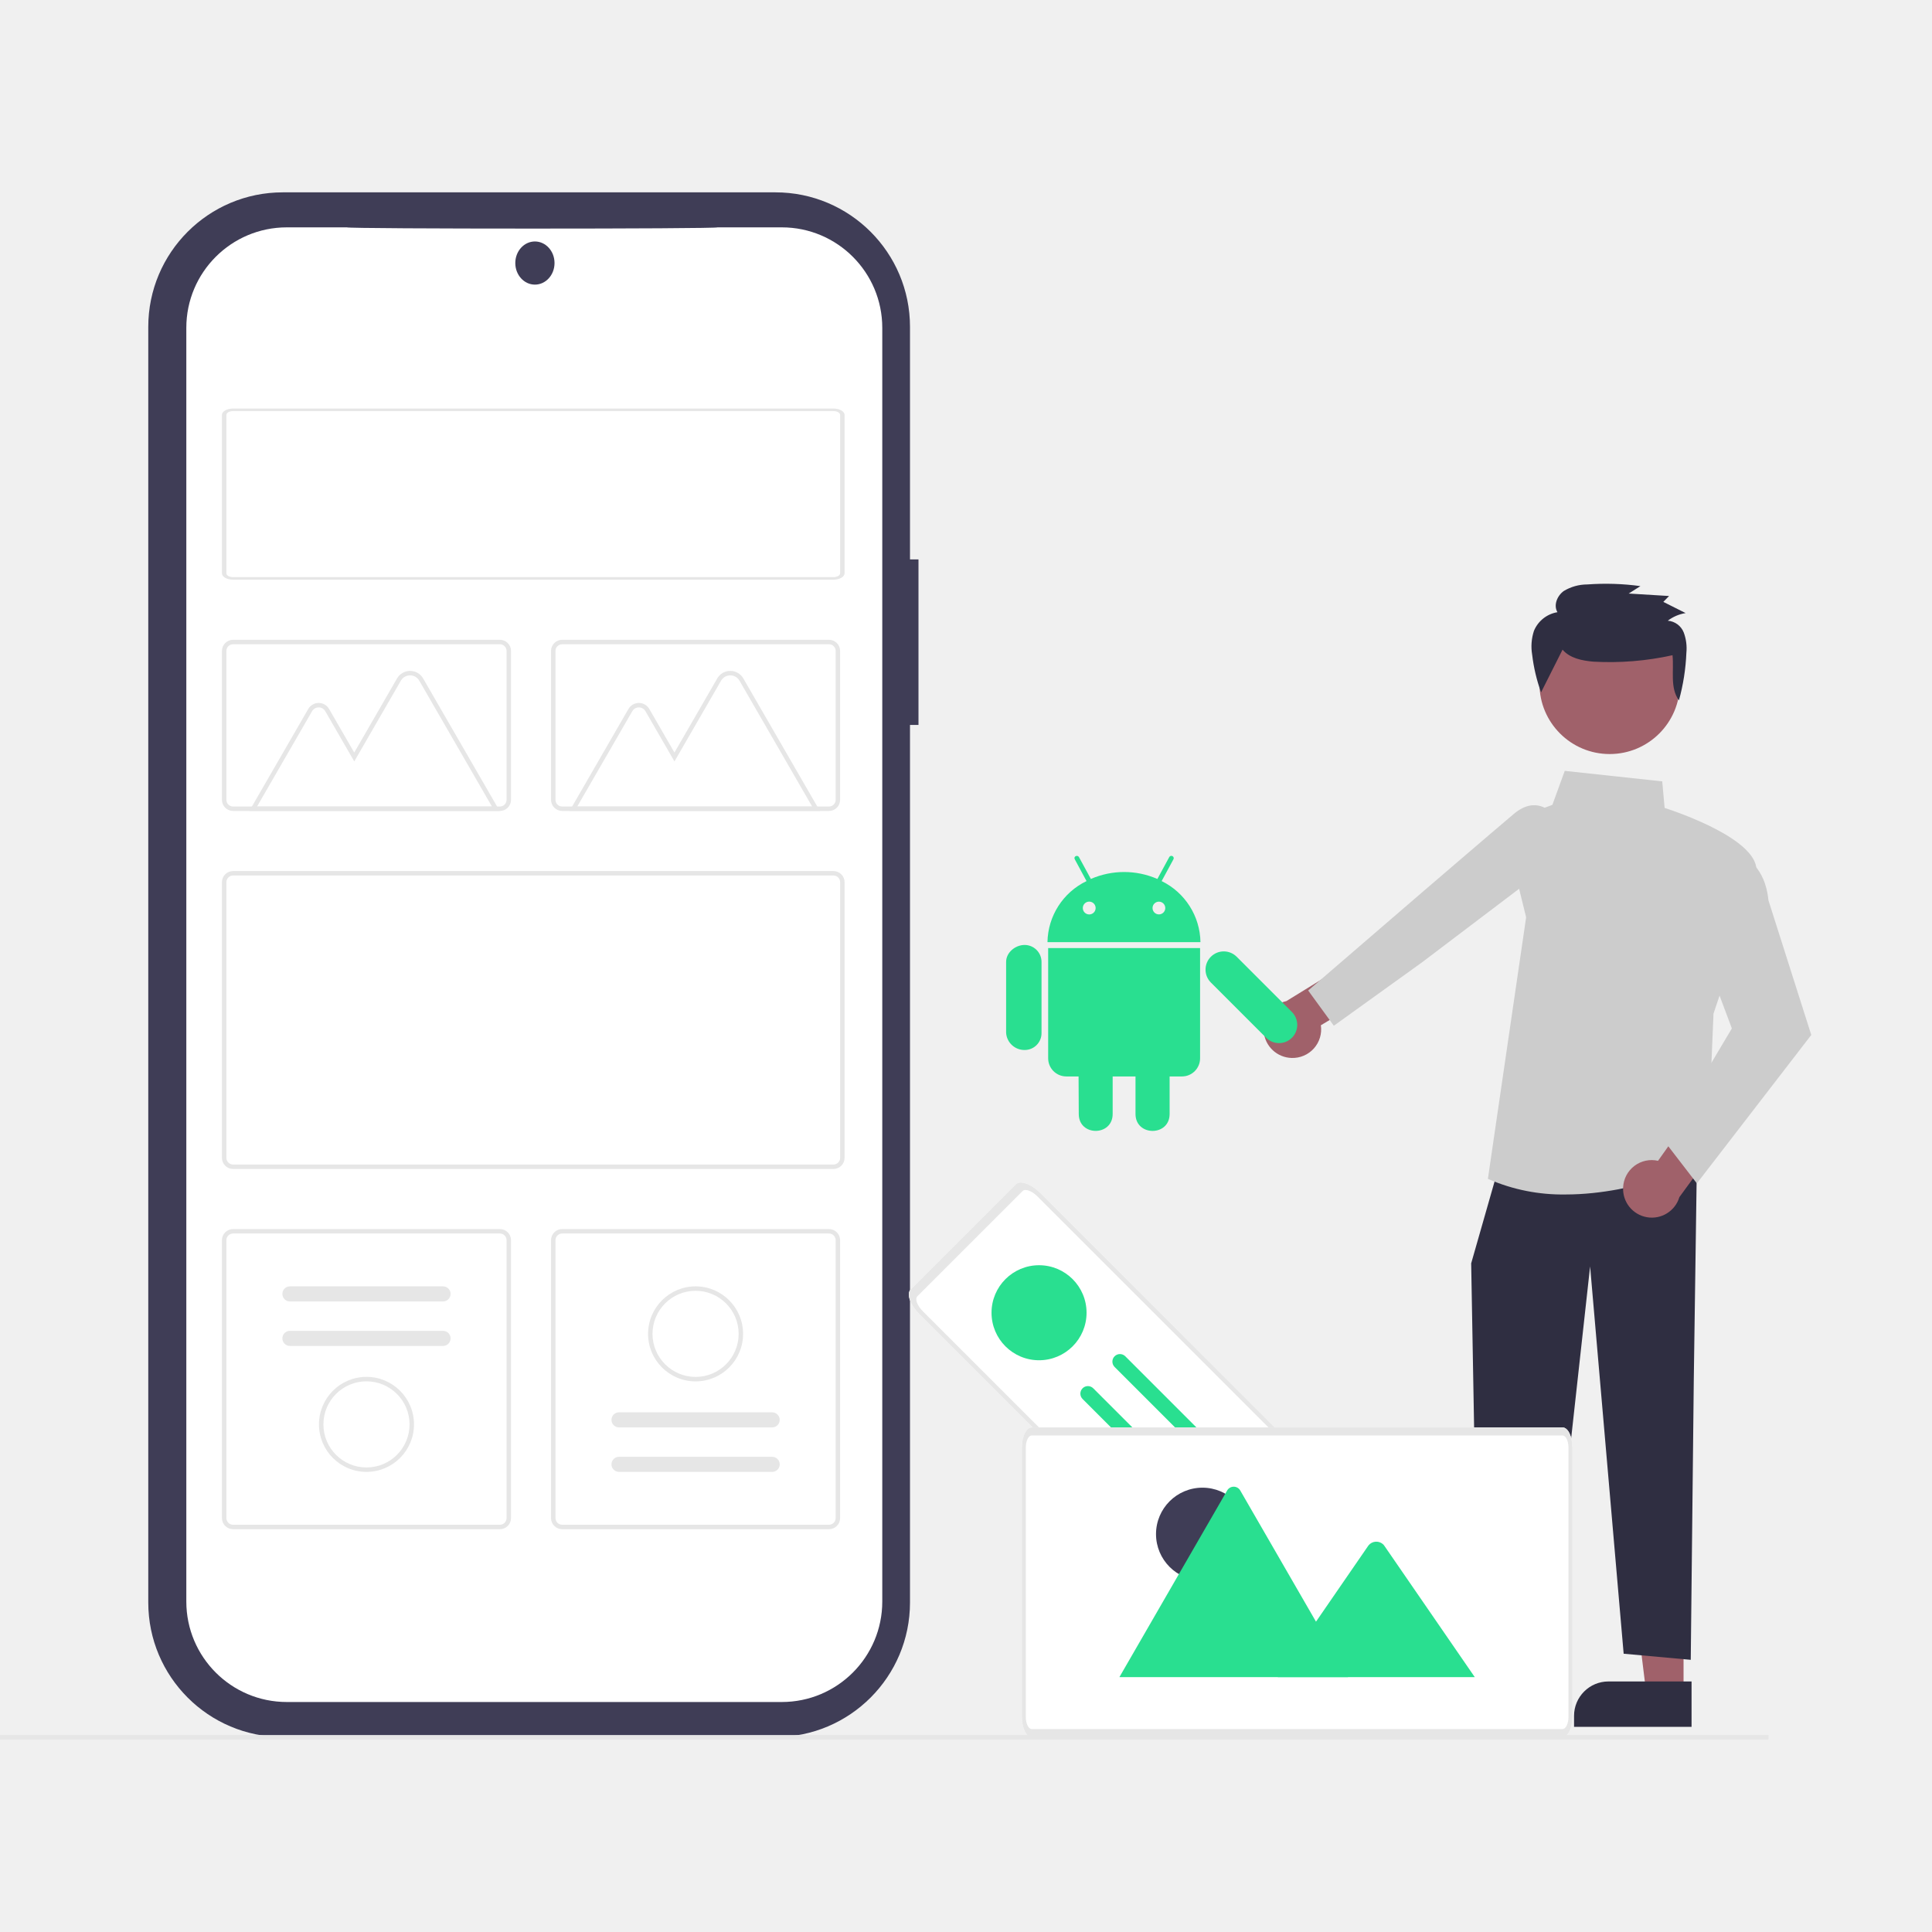
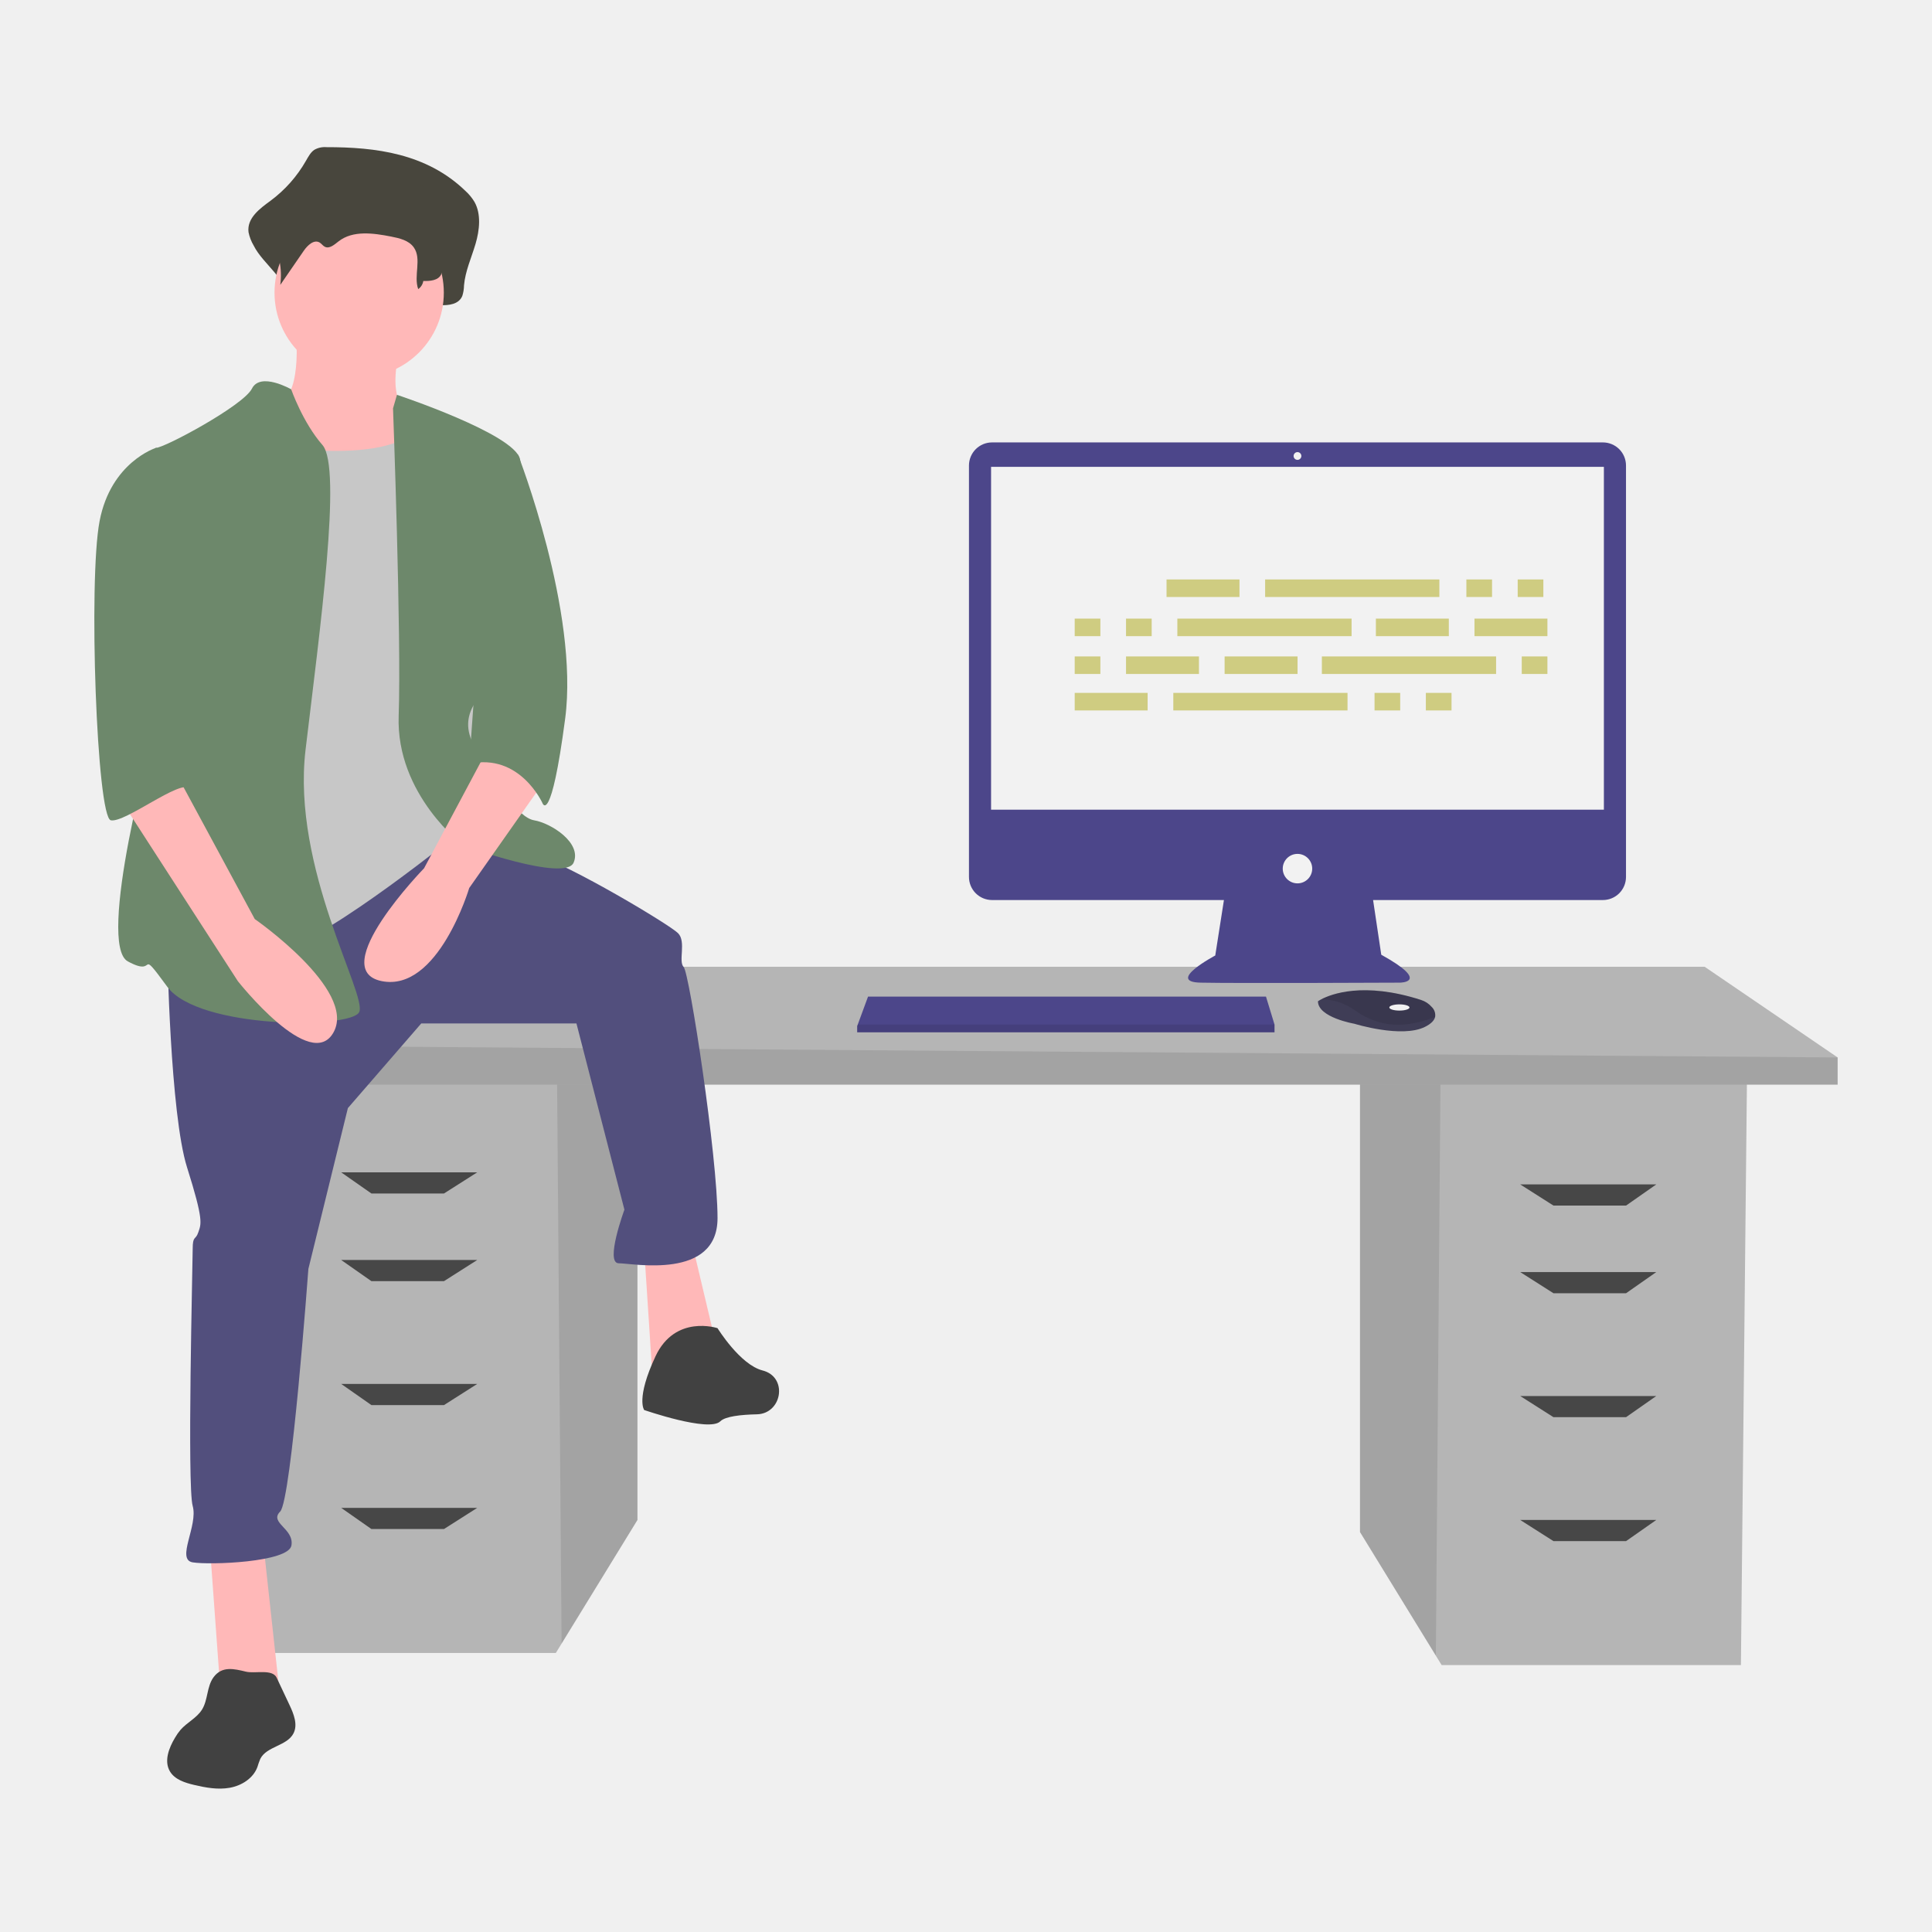
- <svg xmlns="http://www.w3.org/2000/svg" width="512" height="512" viewBox="0 0 512 512">
+ <svg xmlns="http://www.w3.org/2000/svg" width="512" height="512" viewBox="0 0 512 512" fill="none">
+   <g clip-path="url(#clip0_111_2915)">
+     <path d="M360.414 285.845V406.011L380.516 438.768L382.046 441.26H461.362L462.965 285.845H360.414Z" fill="#B5B5B5" />
+     <path opacity="0.1" d="M360.414 285.845V406.011L380.516 438.768L381.75 285.845H360.414Z" fill="black" />
+     <path d="M168.933 282.64V402.806L148.831 435.564L147.301 438.055H67.985L66.383 282.64H168.933Z" fill="#B5B5B5" />
+     <path opacity="0.1" d="M168.933 282.64V402.806L148.831 435.564L147.598 282.64H168.933Z" fill="black" />
+     <path d="M487 280.237V287.447H55.967V277.032L96.026 256.204H451.749L487 280.237Z" fill="#B5B5B5" />
+     <path opacity="0.1" d="M487 280.237V287.447H55.967V277.032L487 280.237Z" fill="black" />
+     <path d="M117.658 316.287H98.43L90.418 310.679H126.471L117.658 316.287Z" fill="#474747" />
+     <path d="M117.658 339.519H98.43L90.418 333.911H126.471L117.658 339.519Z" fill="#474747" />
+     <path d="M117.658 372.365H98.43L90.418 366.756H126.471L117.658 372.365Z" fill="#474747" />
+     <path d="M117.658 405.21H98.43L90.418 399.602H126.471L117.658 405.21Z" fill="#474747" />
+     <path d="M411.689 319.491H430.918L438.93 313.883H402.876L411.689 319.491Z" fill="#474747" />
+     <path d="M411.689 342.723H430.918L438.93 337.115H402.876L411.689 342.723Z" fill="#474747" />
+     <path d="M411.689 375.569H430.918L438.93 369.961H402.876L411.689 375.569Z" fill="#474747" />
+     <path d="M411.689 408.414H430.918L438.93 402.806H402.876L411.689 408.414Z" fill="#474747" />
+     <path d="M424.783 117.244H262.908C262.104 117.244 261.308 117.402 260.565 117.709C259.823 118.017 259.148 118.468 258.579 119.036C258.011 119.605 257.56 120.28 257.252 121.022C256.945 121.765 256.786 122.561 256.786 123.365V232.399C256.786 233.203 256.945 233.999 257.252 234.742C257.56 235.484 258.011 236.159 258.579 236.728C259.148 237.296 259.823 237.747 260.565 238.055C261.308 238.362 262.104 238.52 262.908 238.52H324.357L322.055 253.217C322.055 253.217 308.899 260.206 318.149 260.412C327.4 260.617 370.981 260.412 370.981 260.412C370.981 260.412 379.41 260.412 366.048 253.012L363.882 238.52H424.783C425.587 238.52 426.384 238.362 427.126 238.055C427.869 237.747 428.544 237.296 429.113 236.728C429.681 236.159 430.132 235.484 430.44 234.742C430.747 233.999 430.905 233.203 430.905 232.399V123.365C430.905 122.561 430.747 121.765 430.44 121.022C430.132 120.28 429.681 119.605 429.113 119.036C428.544 118.468 427.869 118.017 427.126 117.709C426.384 117.402 425.587 117.244 424.783 117.244Z" fill="#4C468A" />
+     <path d="M425.047 123.719H262.645V214.574H425.047V123.719Z" fill="#F2F2F2" />
+     <path d="M343.846 121.869C344.414 121.869 344.874 121.408 344.874 120.841C344.874 120.273 344.414 119.813 343.846 119.813C343.278 119.813 342.818 120.273 342.818 120.841C342.818 121.408 343.278 121.869 343.846 121.869Z" fill="#F2F2F2" />
+     <path d="M343.846 234.101C346.003 234.101 347.752 232.353 347.752 230.196C347.752 228.039 346.003 226.29 343.846 226.29C341.689 226.29 339.94 228.039 339.94 230.196C339.94 232.353 341.689 234.101 343.846 234.101Z" fill="#F2F2F2" />
+     <path d="M337.759 271.512V273.567H227.162V271.923L227.314 271.512L230.04 264.112H335.498L337.759 271.512Z" fill="#4C468A" />
+     <path d="M380.321 269.5C380.12 270.361 379.359 271.269 377.64 272.129C371.473 275.212 358.933 271.306 358.933 271.306C358.933 271.306 349.271 269.662 349.271 265.345C349.543 265.16 349.826 264.991 350.118 264.842C352.711 263.47 361.308 260.086 376.552 264.985C377.675 265.338 378.678 265.995 379.449 266.884C379.791 267.22 380.048 267.632 380.2 268.087C380.351 268.542 380.393 269.026 380.321 269.5Z" fill="#3F3D56" />
+     <path opacity="0.1" d="M380.321 269.5C372.772 272.392 366.044 272.608 359.139 267.812C356.528 265.882 353.366 264.841 350.118 264.842C352.711 263.47 361.308 260.086 376.552 264.985C377.675 265.338 378.678 265.995 379.449 266.884C379.791 267.22 380.048 267.632 380.2 268.087C380.351 268.542 380.393 269.026 380.321 269.5Z" fill="black" />
+     <path d="M370.856 267.812C372.332 267.812 373.529 267.444 373.529 266.99C373.529 266.536 372.332 266.167 370.856 266.167C369.38 266.167 368.184 266.536 368.184 266.99C368.184 267.444 369.38 267.812 370.856 267.812Z" fill="#F2F2F2" />
+     <path opacity="0.1" d="M337.759 271.512V273.568H227.162V271.923L227.314 271.512H337.759Z" fill="black" />
+     <path d="M86.494 39C85.371 38.908 84.247 39.159 83.271 39.72C82.312 40.377 81.708 41.527 81.091 42.597C78.732 46.739 75.539 50.345 71.714 53.188C68.928 55.229 65.386 57.774 65.862 61.537C66.114 62.779 66.573 63.971 67.22 65.061C69.791 70.249 76.805 74.258 76.115 80.178C78.668 75.903 75.253 73.79 77.806 69.515C79.022 67.479 81.135 65.181 82.971 66.46C83.586 66.888 83.99 67.656 84.63 68.031C86.157 68.927 87.782 67.214 89.134 66.001C93.796 61.816 100.426 62.912 106.228 64.216C108.967 64.831 111.975 65.639 113.594 68.257C115.723 71.698 111.572 75.415 110.523 79.306C110.437 79.638 110.433 79.985 110.511 80.318C110.589 80.652 110.747 80.961 110.97 81.221C111.194 81.48 111.477 81.681 111.795 81.807C112.114 81.933 112.458 81.981 112.799 81.945C114.539 81.773 116.602 81.632 116.705 80.868C118.895 80.946 121.578 80.698 122.517 78.418C122.804 77.516 122.955 76.576 122.967 75.629C123.311 71.799 124.937 68.304 126.014 64.658C127.091 61.012 127.56 56.74 125.742 53.507C125.093 52.432 124.291 51.457 123.36 50.613C113.045 40.631 99.483 38.985 86.494 39Z" fill="#48463D" />
+     <path d="M78.358 87.655C78.358 87.655 80.601 106.349 72.376 107.844C64.15 109.34 79.854 134.763 79.854 134.763L117.244 139.249L108.27 109.34C108.27 109.34 102.288 107.096 106.027 92.142C109.766 77.187 78.358 87.655 78.358 87.655Z" fill="#FFB8B8" />
+     <path d="M55.55 408.807L58.542 449.933H74.245L69.759 408.807H55.55Z" fill="#FFB8B8" />
+     <path d="M170.711 331.043L172.954 365.438L190.154 357.961L183.424 329.547L170.711 331.043Z" fill="#FFB8B8" />
+     <path d="M44.333 251.783C44.333 251.783 45.081 295.152 49.568 309.359C54.055 323.566 53.307 324.313 52.559 326.557C51.811 328.8 51.063 327.304 51.063 331.043C51.063 334.782 49.568 393.853 51.063 399.087C52.559 404.321 46.577 413.294 51.063 414.041C55.55 414.789 76.489 414.041 77.236 409.555C77.984 405.069 71.254 403.573 74.245 400.582C77.236 397.591 81.723 336.277 81.723 336.277L92.192 293.656L111.635 271.224H152.764L165.477 320.575C165.477 320.575 160.242 334.782 163.981 334.782C167.72 334.782 190.154 339.268 190.154 322.818C190.154 306.368 182.676 257.765 181.18 256.27C179.685 254.774 181.928 249.54 179.685 247.297C177.441 245.054 151.268 229.351 141.547 226.36C131.826 223.369 118.188 219.81 118.188 219.81L44.333 251.783Z" fill="#524F7D" />
+     <path d="M190.154 351.979C190.154 351.979 178.937 348.241 173.702 359.457C168.468 370.673 170.711 373.664 170.711 373.664C170.711 373.664 187.91 379.645 190.902 376.654C192.203 375.353 196.335 374.901 200.589 374.806C207.068 374.66 208.791 365.495 202.673 363.361C202.49 363.298 202.306 363.242 202.119 363.195C196.136 361.7 190.154 351.979 190.154 351.979Z" fill="#414141" />
+     <path d="M95.183 99.993C107.573 99.993 117.617 89.95 117.617 77.561C117.617 65.172 107.573 55.129 95.183 55.129C82.793 55.129 72.749 65.172 72.749 77.561C72.749 89.95 82.793 99.993 95.183 99.993Z" fill="#FFB8B8" />
+     <path d="M66.019 117.191C66.019 117.191 102.662 124.669 111.635 112.705C120.609 100.741 124.348 146.353 124.348 146.353L128.834 194.208L122.104 220.378C122.104 220.378 86.958 248.792 75.741 251.036C64.524 253.279 47.325 254.774 47.325 254.774C47.325 254.774 52.559 171.776 52.559 170.28C52.559 168.785 66.019 117.191 66.019 117.191Z" fill="#C7C7C7" />
+     <path d="M77.163 103.168C77.163 103.168 69.011 98.498 66.767 102.984C64.524 107.471 43.586 118.687 41.342 118.687C39.099 118.687 45.829 180.748 42.838 188.226C39.846 195.703 25.638 250.288 33.864 254.774C42.09 259.26 36.108 250.288 44.333 261.504C52.559 272.72 92.94 272.72 95.184 268.233C97.427 263.747 77.236 230.099 80.975 198.694C84.714 167.289 90.697 123.921 85.462 117.939C80.228 111.957 77.163 103.168 77.163 103.168Z" fill="#6D886B" />
+     <path d="M104.157 108.218L105.199 104.634C105.199 104.634 136.313 114.948 137.808 121.677C139.304 128.407 138.556 175.514 133.321 179.253C128.087 182.991 120.609 188.973 125.843 197.946C131.078 206.919 137.06 216.639 141.547 217.387C146.034 218.135 154.26 223.369 152.016 228.603C149.773 233.837 122.852 224.117 122.852 224.117C122.852 224.117 104.905 210.658 105.653 189.721C106.401 168.784 104.157 108.218 104.157 108.218Z" fill="#6D886B" />
+     <path d="M130.33 196.451L112.383 230.099C112.383 230.099 86.21 257.017 101.166 260.008C116.122 262.999 124.348 235.333 124.348 235.333L143.79 207.667L130.33 196.451Z" fill="#FFB8B8" />
+     <path d="M87.587 44.869C86.682 44.802 85.777 44.978 84.963 45.378C84.227 45.915 83.621 46.61 83.188 47.412C81.194 50.412 78.594 52.962 75.555 54.897C73.287 56.34 70.404 58.139 70.792 60.798C71.002 61.69 71.377 62.535 71.897 63.289C73.997 66.993 74.833 71.28 74.278 75.501L80.515 66.437C81.505 64.998 83.224 63.374 84.719 64.278C85.219 64.58 85.548 65.123 86.069 65.388C87.312 66.022 88.635 64.811 89.736 63.953C93.531 60.995 98.928 61.77 103.651 62.692C105.881 63.127 108.33 63.698 109.648 65.548C111.838 68.622 109.551 73.064 110.829 76.616C111.187 76.366 111.491 76.046 111.723 75.676C111.955 75.306 112.11 74.893 112.179 74.462C113.962 74.517 116.147 74.341 116.911 72.73C117.143 72.098 117.267 71.431 117.277 70.758C117.558 68.051 118.881 65.581 119.758 63.004C120.635 60.427 121.016 57.407 119.536 55.123C118.995 54.349 118.342 53.659 117.598 53.077C109.201 46.022 98.16 44.859 87.587 44.869Z" fill="#48463D" />
+     <path d="M130.33 118.687L137.297 120.536C137.297 120.536 153.512 162.055 149.773 190.469C146.034 218.883 143.79 212.901 143.79 212.901C143.79 212.901 137.808 199.442 124.348 202.433L130.33 118.687Z" fill="#6D886B" />
+     <path d="M56.586 444.497C54.783 446.948 55.145 450.45 53.547 453.04C52.163 455.284 49.553 456.461 47.821 458.449C47.269 459.11 46.776 459.819 46.349 460.567C44.743 463.258 43.437 466.706 45.019 469.412C46.292 471.588 48.967 472.438 51.421 473.018C54.522 473.751 57.745 474.337 60.882 473.777C64.019 473.217 67.085 471.297 68.203 468.313C68.423 467.563 68.684 466.825 68.986 466.104C70.686 462.757 76.02 462.721 77.76 459.394C78.978 457.066 77.859 454.252 76.74 451.875L73.322 444.615C72.188 442.205 67.59 443.591 65.193 443.013C62.067 442.26 58.835 441.431 56.586 444.497Z" fill="#414141" />
+     <path d="M31.621 211.405L63.028 260.008C63.028 260.008 82.471 284.683 88.453 273.467C94.436 262.251 67.515 243.558 67.515 243.558L47.324 206.171L31.621 211.405Z" fill="#FFB8B8" />
+     <path d="M47.324 120.182L41.342 118.687C41.342 118.687 29.377 122.425 26.386 138.128C23.395 153.83 25.638 216.64 29.377 217.387C33.116 218.135 47.844 206.451 50.202 208.928C52.559 211.405 45.081 198.694 47.324 191.964C49.568 185.235 47.324 120.182 47.324 120.182Z" fill="#6D886B" />
+     <path d="M328.475 153.559H309.147V158.211H328.475V153.559Z" fill="#CFCC81" />
+     <path d="M395.406 153.559H388.605V158.211H395.406V153.559Z" fill="#CFCC81" />
+     <path d="M409.006 153.559H402.206V158.211H409.006V153.559Z" fill="#CFCC81" />
+     <path d="M381.447 153.559H335.275V158.211H381.447V153.559Z" fill="#CFCC81" />
+     <path d="M304.136 183.621H284.809V188.274H304.136V183.621Z" fill="#CFCC81" />
+     <path d="M371.067 183.621H364.267V188.274H371.067V183.621Z" fill="#CFCC81" />
+     <path d="M384.668 183.621H377.868V188.274H384.668V183.621Z" fill="#CFCC81" />
+     <path d="M357.108 183.621H310.937V188.274H357.108V183.621Z" fill="#CFCC81" />
+     <path d="M383.952 163.938H364.625V168.59H383.952V163.938Z" fill="#CFCC81" />
+     <path d="M410.08 163.938H390.753V168.59H410.08V163.938Z" fill="#CFCC81" />
+     <path d="M291.609 163.938H284.809V168.59H291.609V163.938Z" fill="#CFCC81" />
+     <path d="M305.21 163.938H298.409V168.59H305.21V163.938Z" fill="#CFCC81" />
+     <path d="M358.182 163.938H312.01V168.59H358.182V163.938Z" fill="#CFCC81" />
+     <path d="M343.865 173.958H324.538V178.611H343.865V173.958Z" fill="#CFCC81" />
+     <path d="M317.737 173.958H298.409V178.611H317.737V173.958Z" fill="#CFCC81" />
+     <path d="M291.609 173.958H284.809V178.611H291.609V173.958Z" fill="#CFCC81" />
+     <path d="M410.08 173.958H403.28V178.611H410.08V173.958Z" fill="#CFCC81" />
+     <path d="M396.479 173.958H350.308V178.611H396.479V173.958Z" fill="#CFCC81" />
+   </g>
  <defs>
-     <clipPath id="clip-path">
-       <rect id="Rectangle_517" data-name="Rectangle 517" width="512" height="512" transform="translate(57 61)" fill="none" stroke="#707070" stroke-width="1" />
+     <clipPath id="clip0_111_2915">
+       <rect width="462" height="435" fill="white" transform="translate(25 39)" />
    </clipPath>
  </defs>
-   <g id="COMT-L" transform="translate(-57 -61)">
-     <g id="Mask_Group_2" data-name="Mask Group 2" clip-path="url(#clip-path)">
-       <g id="Group_37" data-name="Group 37" transform="translate(46.992 111.974)">
-         <path id="Path_663" data-name="Path 663" d="M484.392,212.331h-2.249V150.715a35.662,35.662,0,0,0-35.662-35.662H315.939a35.662,35.662,0,0,0-35.662,35.662h0V488.745a35.662,35.662,0,0,0,35.662,35.662H446.481a35.662,35.662,0,0,0,35.662-35.662h0V256.19h2.249Z" transform="translate(-230.976 -115.053)" fill="#3f3d56" />
-         <path id="Path_664" data-name="Path 664" d="M454.156,130.21H437.116c.242.435-98.052.435-98.214,0H322.987a26.632,26.632,0,0,0-26.632,26.632V494.378a26.631,26.631,0,0,0,26.631,26.63H454.156a26.632,26.632,0,0,0,26.634-26.632h0V156.842a26.632,26.632,0,0,0-26.632-26.632Z" transform="translate(-236.97 -120.932)" fill="#fff" />
-         <path id="Path_667" data-name="Path 667" d="M474.229,487.844H315.12a2.95,2.95,0,0,1-2.947-2.947V411.84a2.95,2.95,0,0,1,2.947-2.947H474.229a2.95,2.95,0,0,1,2.947,2.947V484.9a2.95,2.95,0,0,1-2.947,2.946ZM315.12,410.072a1.77,1.77,0,0,0-1.768,1.768V484.9a1.77,1.77,0,0,0,1.768,1.768H474.229A1.77,1.77,0,0,0,476,484.9V411.84a1.77,1.77,0,0,0-1.768-1.768Z" transform="translate(-243.348 -229.029)" fill="#e6e6e6" />
-         <path id="Path_668" data-name="Path 668" d="M528.315,354.132H457.6a2.95,2.95,0,0,1-2.947-2.947V311.717a2.95,2.95,0,0,1,2.947-2.947h70.713a2.95,2.95,0,0,1,2.947,2.947v39.468A2.95,2.95,0,0,1,528.315,354.132ZM457.6,309.95a1.77,1.77,0,0,0-1.768,1.768v39.468a1.77,1.77,0,0,0,1.768,1.768h70.715a1.769,1.769,0,0,0,1.768-1.768V311.717a1.769,1.769,0,0,0-1.768-1.768Z" transform="translate(-298.615 -190.193)" fill="#e6e6e6" />
-         <path id="Path_669" data-name="Path 669" d="M385.835,643.429H315.12a2.95,2.95,0,0,1-2.947-2.947V566.836a2.95,2.95,0,0,1,2.947-2.946h70.715a2.95,2.95,0,0,1,2.947,2.946v73.647a2.95,2.95,0,0,1-2.947,2.947ZM315.12,565.068a1.77,1.77,0,0,0-1.768,1.768v73.647a1.769,1.769,0,0,0,1.768,1.768h70.715a1.769,1.769,0,0,0,1.768-1.768V566.836a1.77,1.77,0,0,0-1.768-1.768Z" transform="translate(-243.348 -289.15)" fill="#e6e6e6" />
-         <path id="Path_670" data-name="Path 670" d="M528.315,643.429H457.6a2.95,2.95,0,0,1-2.947-2.947V566.836a2.95,2.95,0,0,1,2.947-2.946h70.713a2.95,2.95,0,0,1,2.947,2.947v73.647a2.95,2.95,0,0,1-2.947,2.947ZM457.6,565.068a1.77,1.77,0,0,0-1.768,1.768v73.647a1.769,1.769,0,0,0,1.768,1.768h70.713a1.769,1.769,0,0,0,1.768-1.768V566.836a1.769,1.769,0,0,0-1.768-1.768Z" transform="translate(-298.615 -289.15)" fill="#e6e6e6" />
-         <g id="Group_37-2" data-name="Group 37" transform="translate(250.856 262.408)">
-           <path id="Path_703" data-name="Path 703" d="M719.99,686.254,612.413,578.678c-2.475-2.475-3.546-5.413-2.4-6.566L637.923,544.2c1.153-1.147,4.09-.074,6.566,2.4L752.065,654.178c2.474,2.474,3.546,5.413,2.4,6.566l-27.908,27.908C725.4,689.8,722.465,688.726,719.99,686.254Z" transform="translate(-609.554 -543.744)" fill="#fff" />
-           <circle id="Ellipse_88" data-name="Ellipse 88" cx="12.592" cy="12.592" r="12.592" transform="translate(21.917 21.916)" fill="#29df90" opacity="0.997" />
-           <path id="Path_703-2" data-name="Path 703" d="M719.99,686.254,612.413,578.678c-2.475-2.475-3.546-5.413-2.4-6.566L637.923,544.2c1.153-1.147,4.09-.074,6.566,2.4L752.065,654.178c2.474,2.474,3.546,5.413,2.4,6.566l-27.908,27.908C725.4,689.8,722.465,688.726,719.99,686.254ZM643.655,547.436c-1.485-1.485-3.248-2.128-3.94-1.44L611.807,573.9c-.69.69-.044,2.454,1.44,3.94L720.823,685.42c1.484,1.485,3.248,2.128,3.939,1.44l27.908-27.908c.69-.69.045-2.454-1.44-3.94Z" transform="translate(-609.554 -543.744)" fill="#e6e6e6" />
-           <path id="Path_705" data-name="Path 705" d="M701.1,618.595a2,2,0,1,0-2.829,2.829L765.845,689a2,2,0,0,0,2.829-2.829Z" transform="translate(-643.739 -572.55)" fill="#29df90" />
-           <path id="Path_706" data-name="Path 706" d="M687.235,632.46a2,2,0,0,0-2.829,2.829l67.574,67.574a2,2,0,0,0,2.829-2.829Z" transform="translate(-638.361 -577.928)" fill="#29df90" />
-         </g>
-         <path id="Path_677" data-name="Path 677" d="M390.375,359.362H324.038l15.609-27.04a3.188,3.188,0,0,1,5.522,0l6.669,11.551,11.341-19.642a3.991,3.991,0,0,1,6.913,0Zm-64.3-1.178h62.252l-19.262-33.36a2.812,2.812,0,0,0-4.871,0L351.84,346.231l-7.69-13.319a2.009,2.009,0,0,0-3.48,0Z" transform="translate(-247.95 -195.416)" fill="#e6e6e6" />
-         <path id="Path_678" data-name="Path 678" d="M529.006,359.362H462.669l15.609-27.04a3.188,3.188,0,0,1,5.522,0l6.668,11.551,11.342-19.642a3.991,3.991,0,0,1,6.913,0Zm-64.3-1.178h62.252L507.7,324.824a2.812,2.812,0,0,0-4.871,0l-12.36,21.407-7.69-13.319a2.009,2.009,0,0,0-3.48,0Z" transform="translate(-301.723 -195.416)" fill="#e6e6e6" />
-         <path id="Path_679" data-name="Path 679" d="M385.835,354.132H315.12a2.95,2.95,0,0,1-2.947-2.947V311.717a2.95,2.95,0,0,1,2.947-2.947h70.715a2.95,2.95,0,0,1,2.947,2.947v39.468a2.95,2.95,0,0,1-2.947,2.947ZM315.12,309.95a1.77,1.77,0,0,0-1.768,1.768v39.468a1.77,1.77,0,0,0,1.768,1.768h70.715a1.77,1.77,0,0,0,1.768-1.768V311.717a1.77,1.77,0,0,0-1.768-1.768Z" transform="translate(-243.348 -190.193)" fill="#e6e6e6" />
-         <path id="Path_680" data-name="Path 680" d="M340.336,588.7a2,2,0,0,0,0,4h40.579a2,2,0,0,0,0-4Z" transform="translate(-253.496 -298.775)" fill="#e6e6e6" />
-         <path id="Path_681" data-name="Path 681" d="M340.336,607.956a2,2,0,1,0,0,4h40.579a2,2,0,0,0,0-4Z" transform="translate(-253.496 -306.243)" fill="#e6e6e6" />
-         <path id="Path_682" data-name="Path 682" d="M366.772,653.063a12.591,12.591,0,1,1,12.591-12.591h0a12.606,12.606,0,0,1-12.591,12.592Zm0-24a11.413,11.413,0,1,0,11.413,11.413h0a11.426,11.426,0,0,0-11.413-11.412Z" transform="translate(-259.642 -313.971)" fill="#e6e6e6" />
-         <path id="Path_683" data-name="Path 683" d="M523.4,666.487a2,2,0,0,0,0-4H482.814a2,2,0,1,0,0,4Z" transform="translate(-308.761 -327.394)" fill="#e6e6e6" />
-         <path id="Path_684" data-name="Path 684" d="M523.4,647.231a2,2,0,0,0,0-4H482.814a2,2,0,0,0,0,4Z" transform="translate(-308.761 -319.925)" fill="#e6e6e6" />
-         <g id="Group_40" data-name="Group 40" transform="translate(276.642 103.732)">
-           <path id="Path_686" data-name="Path 686" d="M871,744.681H861.1l-4.713-38.217h14.624Z" transform="translate(-731.081 -450.946)" fill="#a0616a" />
-           <path id="Path_687" data-name="Path 687" d="M841.978,764.272H864V776.3H832.865v-2.919a9.112,9.112,0,0,1,9.112-9.113Z" transform="translate(-721.959 -473.369)" fill="#2f2e41" />
-           <path id="Path_688" data-name="Path 688" d="M935.7,744.681H925.79l-4.713-38.217H935.7Z" transform="translate(-756.175 -450.946)" fill="#a0616a" />
-           <path id="Path_689" data-name="Path 689" d="M906.673,764.272H928.7V776.3H897.56v-2.919a9.112,9.112,0,0,1,9.113-9.113Z" transform="translate(-747.054 -473.369)" fill="#2f2e41" />
-           <path id="Path_906" data-name="Path 906" d="M9.382,28.082V46.934a4.46,4.46,0,0,1-4.476,4.509A4.865,4.865,0,0,1,0,46.934V28.082c0-2.459,2.41-4.476,4.907-4.476A4.494,4.494,0,0,1,9.382,28.082Zm1.759,25.552a4.806,4.806,0,0,0,4.816,4.816H19.2l.049,9.945c0,6,8.985,5.958,8.985,0V58.452h6.053V68.4c0,5.973,9.039,5.989,9.039,0V58.452h3.288a4.8,4.8,0,0,0,4.785-4.816V24.427H11.141ZM51.5,22.857H10.958A18.28,18.28,0,0,1,21.308,6.68L18.209.934c-.454-.8.7-1.291,1.09-.617l3.158,5.8a21.987,21.987,0,0,1,17.626,0L43.224.335a.627.627,0,1,1,1.09.617l-3.1,5.728A18.342,18.342,0,0,1,51.5,22.857ZM23.721,13.818a1.7,1.7,0,1,0,0,.005Zm18.457,0a1.689,1.689,0,1,0,0,.005Z" transform="translate(0 72.111)" fill="#29df90" />
-           <path id="Path_690" data-name="Path 690" d="M12.869,33.459a7.578,7.578,0,0,0-.653-11.6L16.461,5.068,6.887,0,1.226,23.794a7.619,7.619,0,0,0,11.644,9.665Z" transform="translate(90.229 92.904) rotate(45)" fill="#a0616a" />
-           <path id="Path_691" data-name="Path 691" d="M912.823,541.008l-.808,56.572-.807,74.352-17.78-1.617-8.891-102.638L873.223,670.315H854.867l-1.848-103.447,6.466-22.627Z" transform="translate(-729.776 -386.768)" fill="#2f2e41" />
-           <path id="Path_692" data-name="Path 692" d="M860.517,478.263l-.26-.118,10.133-69.308-5.151-20.948a4.584,4.584,0,0,1,2.841-5.387l9.269-3.476,3.274-9,25.835,2.784.635,7.039c2.8.9,25.854,8.576,24.263,17.323-1.57,8.635-10.84,35.8-11.311,37.179l-1.622,38.961-.2.1c-.241.122-18.047,8.876-37.394,8.876A49.23,49.23,0,0,1,860.517,478.263Z" transform="translate(-732.584 -320.445)" fill="#ccc" />
-           <path id="Path_693" data-name="Path 693" d="M0,78.867,3,38.518c.018-.237,1.816-23.854,2.447-31.27C6.1-.407,12.1,0,12.165.005l3.307.274,5.309,17.727-4.73,34.3L11.416,80.664Z" transform="translate(135.812 52.019) rotate(45)" fill="#ccc" />
-           <path id="Path_694" data-name="Path 694" d="M918.8,536.928a7.578,7.578,0,0,1,9.252-7.031l10.022-14.123,10.068,4-14.432,19.746a7.619,7.619,0,0,1-14.909-2.589Z" transform="translate(-755.289 -376.98)" fill="#a0616a" />
-           <path id="Path_695" data-name="Path 695" d="M936.771,482.527l17.819-29.967-7.26-19.358,9.887-26.366.367.157c.239.1,5.857,2.61,6.69,11.587l11.362,35.709-30.323,39.339Z" transform="translate(-762.263 -334.724)" fill="#ccc" />
-           <circle id="Ellipse_109" data-name="Ellipse 109" cx="18.602" cy="18.602" r="18.602" transform="translate(141.343 7.92)" fill="#a0616a" />
-           <path id="Path_696" data-name="Path 696" d="M887.37,306.488c1.926,2.279,5.184,2.922,8.19,3.183a77.14,77.14,0,0,0,20.949-1.71c.428,4.127-.735,8.577,1.7,11.972a55.577,55.577,0,0,0,1.975-12.6,12.064,12.064,0,0,0-.7-5.4,4.963,4.963,0,0,0-4.228-3.117,10.6,10.6,0,0,1,4.727-2.02l-5.906-2.968,1.517-1.557-10.693-.654,3.1-1.967a67.163,67.163,0,0,0-14.075-.443,12.073,12.073,0,0,0-6.223,1.73c-1.766,1.263-2.786,3.772-1.689,5.625a8.168,8.168,0,0,0-6.225,4.939,13.187,13.187,0,0,0-.473,6.339,44.938,44.938,0,0,0,2.355,9.966" transform="translate(-739.91 -289.029)" fill="#2f2e41" />
-         </g>
-         <path id="Path_138" data-name="Path 138" d="M801.787,731.831H661.107c-1.438,0-2.6-2.387-2.605-5.33V655.1c0-2.942,1.167-5.325,2.605-5.33H801.787c1.438,0,2.6,2.387,2.605,5.33v71.4C804.39,729.443,803.223,731.828,801.787,731.831Z" transform="translate(-377.684 -322.461)" fill="#fff" />
-         <path id="Path_685" data-name="Path 685" d="M509.253,588.7a12.591,12.591,0,1,1-12.591,12.591h0A12.606,12.606,0,0,1,509.253,588.7Zm0,24a11.413,11.413,0,1,0-11.415-11.413h0a11.426,11.426,0,0,0,11.413,11.413Z" transform="translate(-314.909 -298.775)" fill="#e6e6e6" />
-         <g id="Group_38" data-name="Group 38" transform="translate(306.669 343.014)">
-           <circle id="Ellipse_7" data-name="Ellipse 7" cx="12.302" cy="12.302" r="12.302" transform="translate(9.695 0.261)" fill="#3f3d56" />
-           <path id="Path_63" data-name="Path 63" d="M761.308,725.9H700.96a1.255,1.255,0,0,1-.225-.018l28.543-49.438a2,2,0,0,1,3.479,0l19.155,33.177.918,1.587Z" transform="translate(-700.735 -675.429)" fill="#29df90" />
-           <path id="Path_65" data-name="Path 65" d="M821.507,735.133h-52.2l10.114-14.691.728-1.058,13.18-19.146a2.667,2.667,0,0,1,3.962-.236,2.4,2.4,0,0,1,.19.236Z" transform="translate(-727.335 -684.662)" fill="#29df90" />
-         </g>
-         <path id="Path_138-2" data-name="Path 138" d="M801.787,731.831H661.107c-1.438,0-2.6-2.387-2.605-5.33V655.1c0-2.942,1.167-5.325,2.605-5.33H801.787c1.438,0,2.6,2.387,2.605,5.33v71.4C804.39,729.443,803.223,731.828,801.787,731.831ZM661.107,651.9c-.863,0-1.562,1.433-1.563,3.2v71.4c0,1.765.7,3.2,1.563,3.2H801.787c.863,0,1.562-1.432,1.563-3.2V655.1c0-1.765-.7-3.2-1.563-3.2Z" transform="translate(-377.684 -322.461)" fill="#e6e6e6" />
-         <rect id="Rectangle_110" data-name="Rectangle 110" width="478.674" height="1.224" transform="translate(0 408.828)" fill="#e6e6e6" />
-         <path id="Path_734" data-name="Path 734" d="M474.229,254.01H315.12c-1.626,0-2.944-.758-2.947-1.693V210.342c0-.935,1.32-1.692,2.947-1.693H474.229c1.626,0,2.944.758,2.947,1.693v41.976C477.173,253.252,475.855,254.009,474.229,254.01ZM315.12,209.326c-.976,0-1.767.455-1.768,1.016v41.976c0,.561.792,1.015,1.768,1.015H474.229c.976,0,1.767-.455,1.768-1.015V210.342c0-.561-.792-1.015-1.768-1.015Z" transform="translate(-243.348 -151.358)" fill="#e6e6e6" />
-         <ellipse id="Ellipse_75" data-name="Ellipse 75" cx="5.198" cy="5.718" rx="5.198" ry="5.718" transform="translate(146.567 13.017)" fill="#3f3d56" />
-         <rect id="Rectangle_476" data-name="Rectangle 476" width="9.663" height="30.37" rx="4.832" transform="translate(327.486 205.988) rotate(-45)" fill="#29df90" />
-       </g>
-     </g>
-   </g>
</svg>
